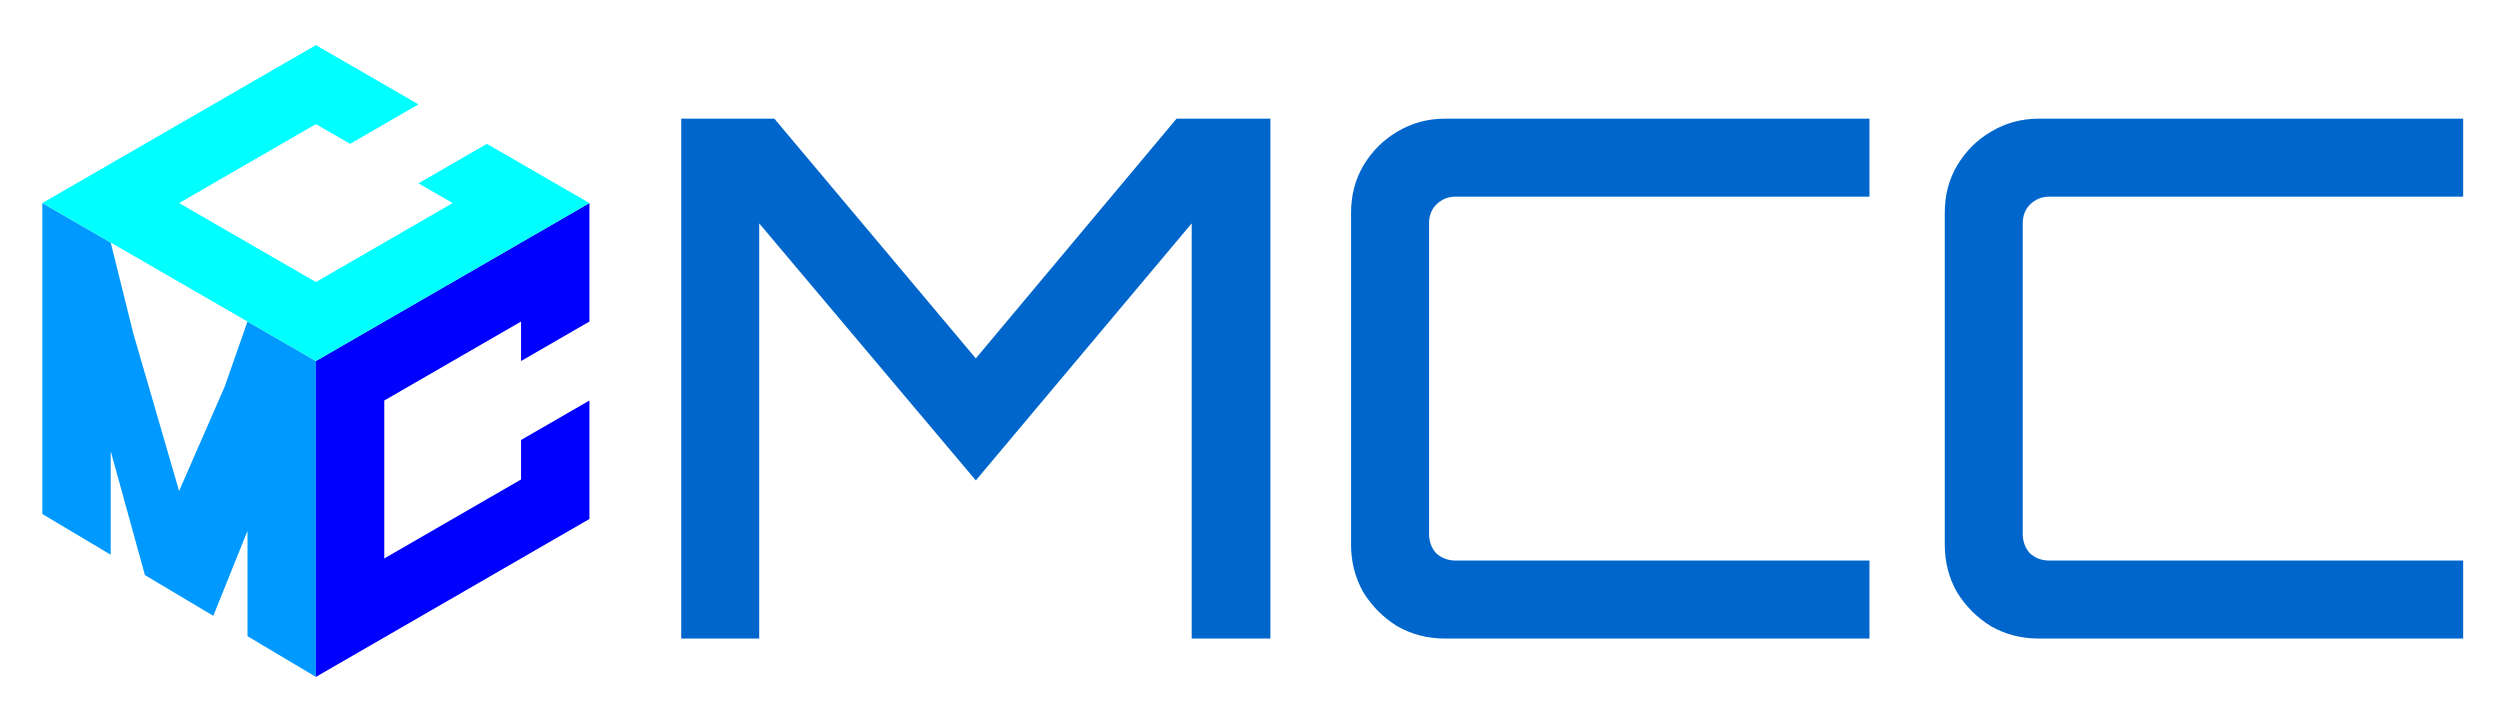
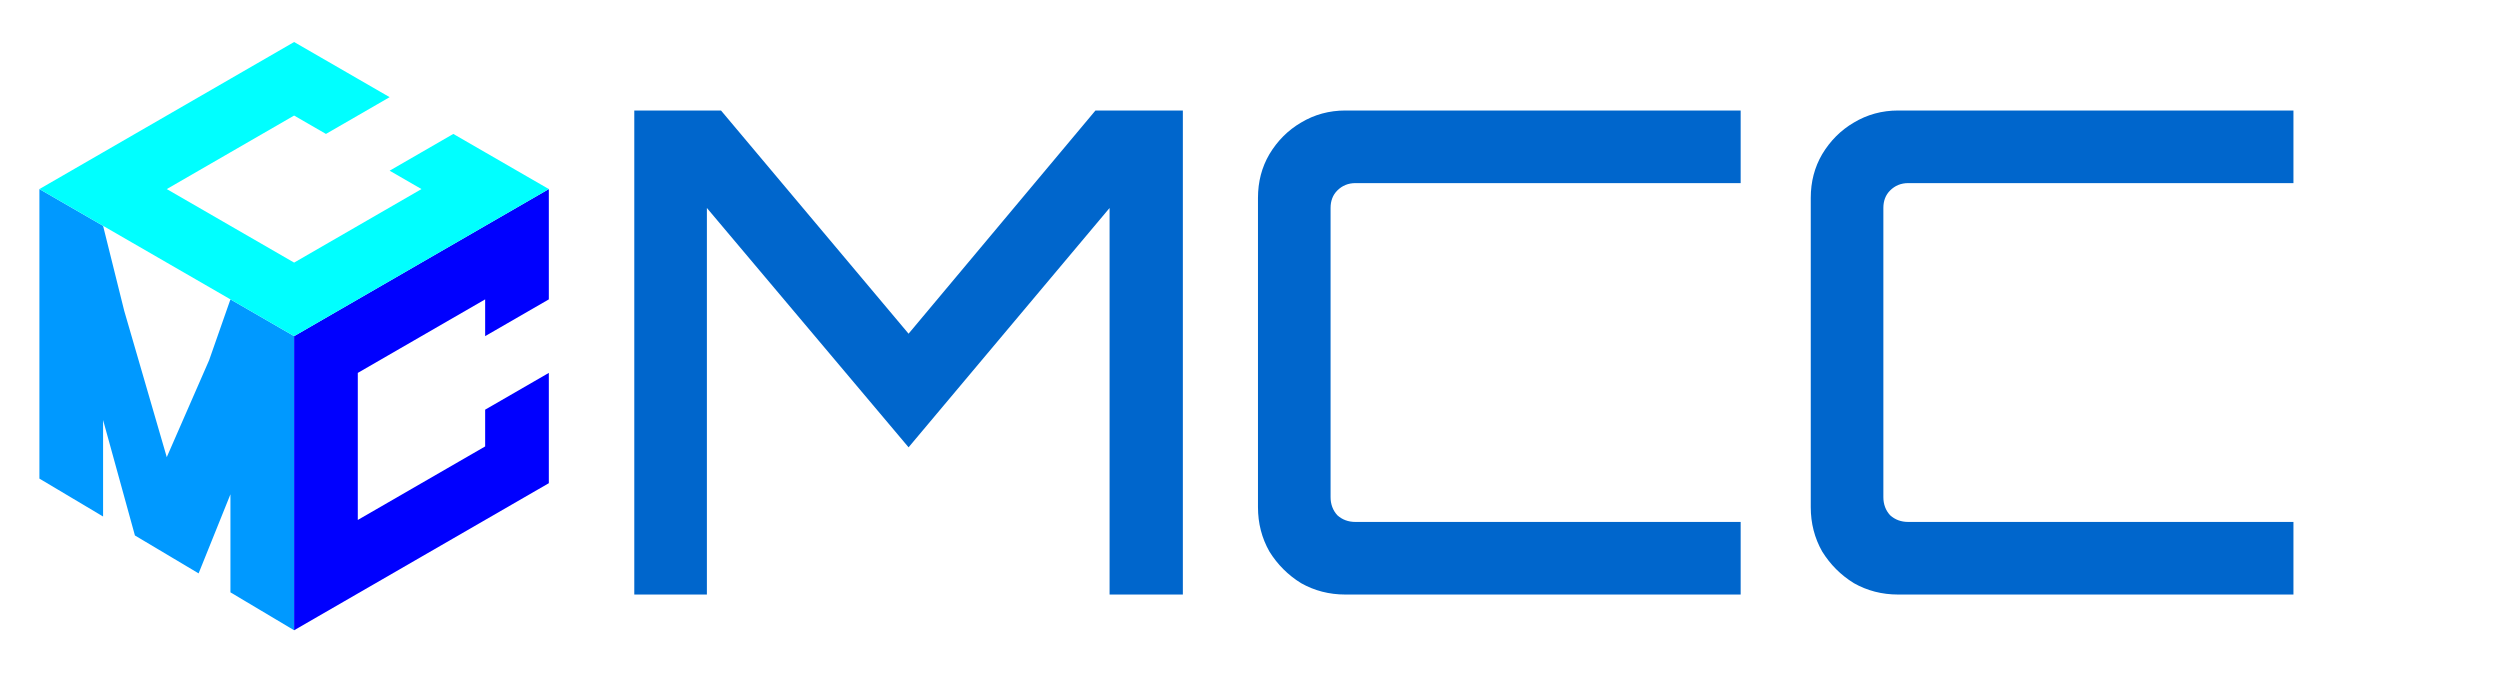
- <svg xmlns="http://www.w3.org/2000/svg" width="1108" height="320" viewBox="0 0 1108 320" fill="none">
+ <svg xmlns="http://www.w3.org/2000/svg" width="119" height="32" viewBox="0 0 1190 320" fill="none">
  <path d="M140 160L109.689 142.5L99.542 171.459L79.378 217.604L59.128 147.944L49.067 107.5L18.756 90V124.453V141.68V158.906V176.133V193.359V227.812L49.067 245.859V211.27V199.922L52.806 213.478L64.223 254.883L79.378 263.906L94.534 272.93L105.85 244.822L109.689 235.286V247.09V281.953L140 300V265V230V195V160Z" fill="#0099FF" />
  <path d="M170.311 282.5L140 300V265V230V195V160L170.311 142.5L200.622 125L230.933 107.5L261.244 90V125V142.5L230.933 160V142.5L170.311 177.5V247.5L230.933 212.5V195L261.244 177.5V195V230L230.933 247.5L200.622 265L170.311 282.5Z" fill="#0000FF" />
  <path d="M230.933 107.5L200.622 125L170.311 142.5L140 160L109.689 142.5L94.534 133.75L79.378 125L64.223 116.25L49.067 107.5L18.756 90L49.067 72.5L79.378 55L109.689 37.5L140 20L170.311 37.5L185.466 46.25L155.155 63.75L140 55L109.689 72.5L79.378 90L140 125L200.622 90L185.466 81.25L215.777 63.75L230.933 72.5L261.244 90L230.933 107.5Z" fill="#00FFFF" />
  <path d="M301.92 283V52.6H343.2L432.48 158.84L521.44 52.6H563.04V283H528.16V99L432.48 212.92L336.48 99V283H301.92ZM640.395 283C632.715 283 625.675 281.187 619.275 277.56C613.088 273.72 608.075 268.707 604.235 262.52C600.608 256.12 598.795 249.08 598.795 241.4V94.2C598.795 86.52 600.608 79.587 604.235 73.4C608.075 67 613.088 61.987 619.275 58.36C625.675 54.52 632.715 52.6 640.395 52.6H828.555V87.16H645.195C641.782 87.16 638.902 88.333 636.555 90.68C634.422 92.813 633.355 95.587 633.355 99V236.6C633.355 240.013 634.422 242.893 636.555 245.24C638.902 247.373 641.782 248.44 645.195 248.44H828.555V283H640.395ZM903.52 283C895.84 283 888.8 281.187 882.4 277.56C876.213 273.72 871.2 268.707 867.36 262.52C863.733 256.12 861.92 249.08 861.92 241.4V94.2C861.92 86.52 863.733 79.587 867.36 73.4C871.2 67 876.213 61.987 882.4 58.36C888.8 54.52 895.84 52.6 903.52 52.6H1091.68V87.16H908.32C904.907 87.16 902.027 88.333 899.68 90.68C897.547 92.813 896.48 95.587 896.48 99V236.6C896.48 240.013 897.547 242.893 899.68 245.24C902.027 247.373 904.907 248.44 908.32 248.44H1091.68V283H903.52Z" fill="#0066CC" />
</svg>
